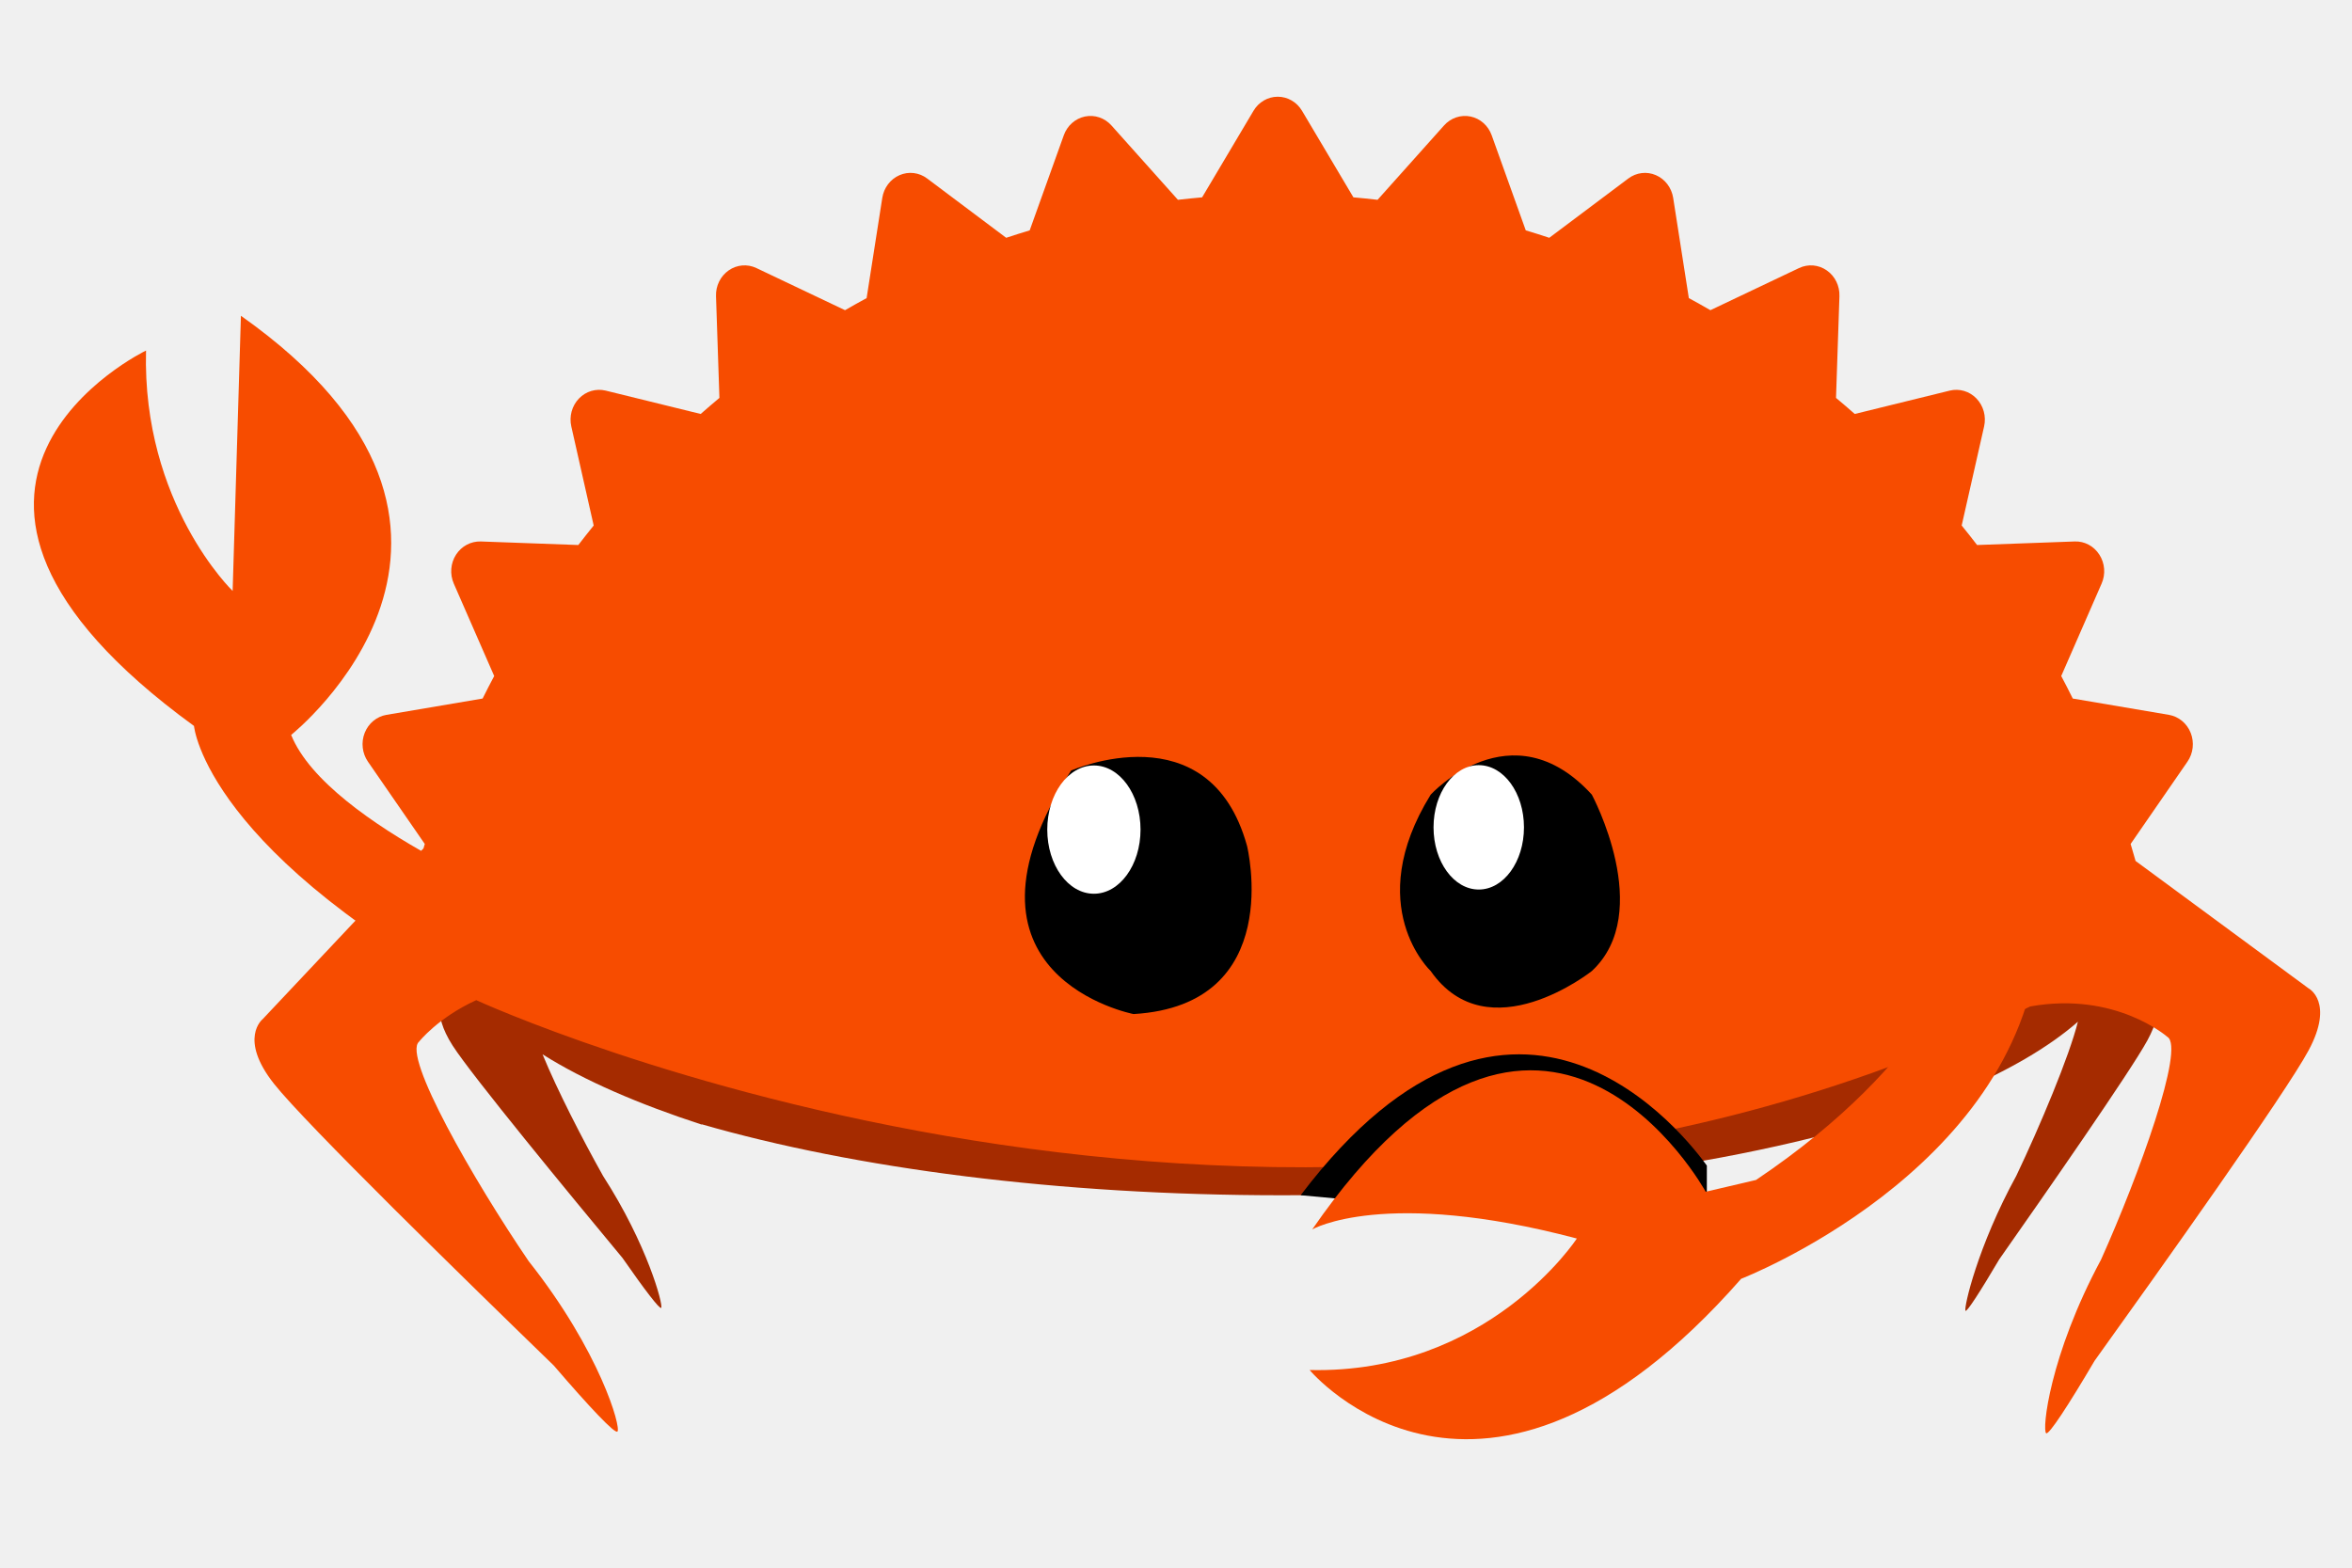
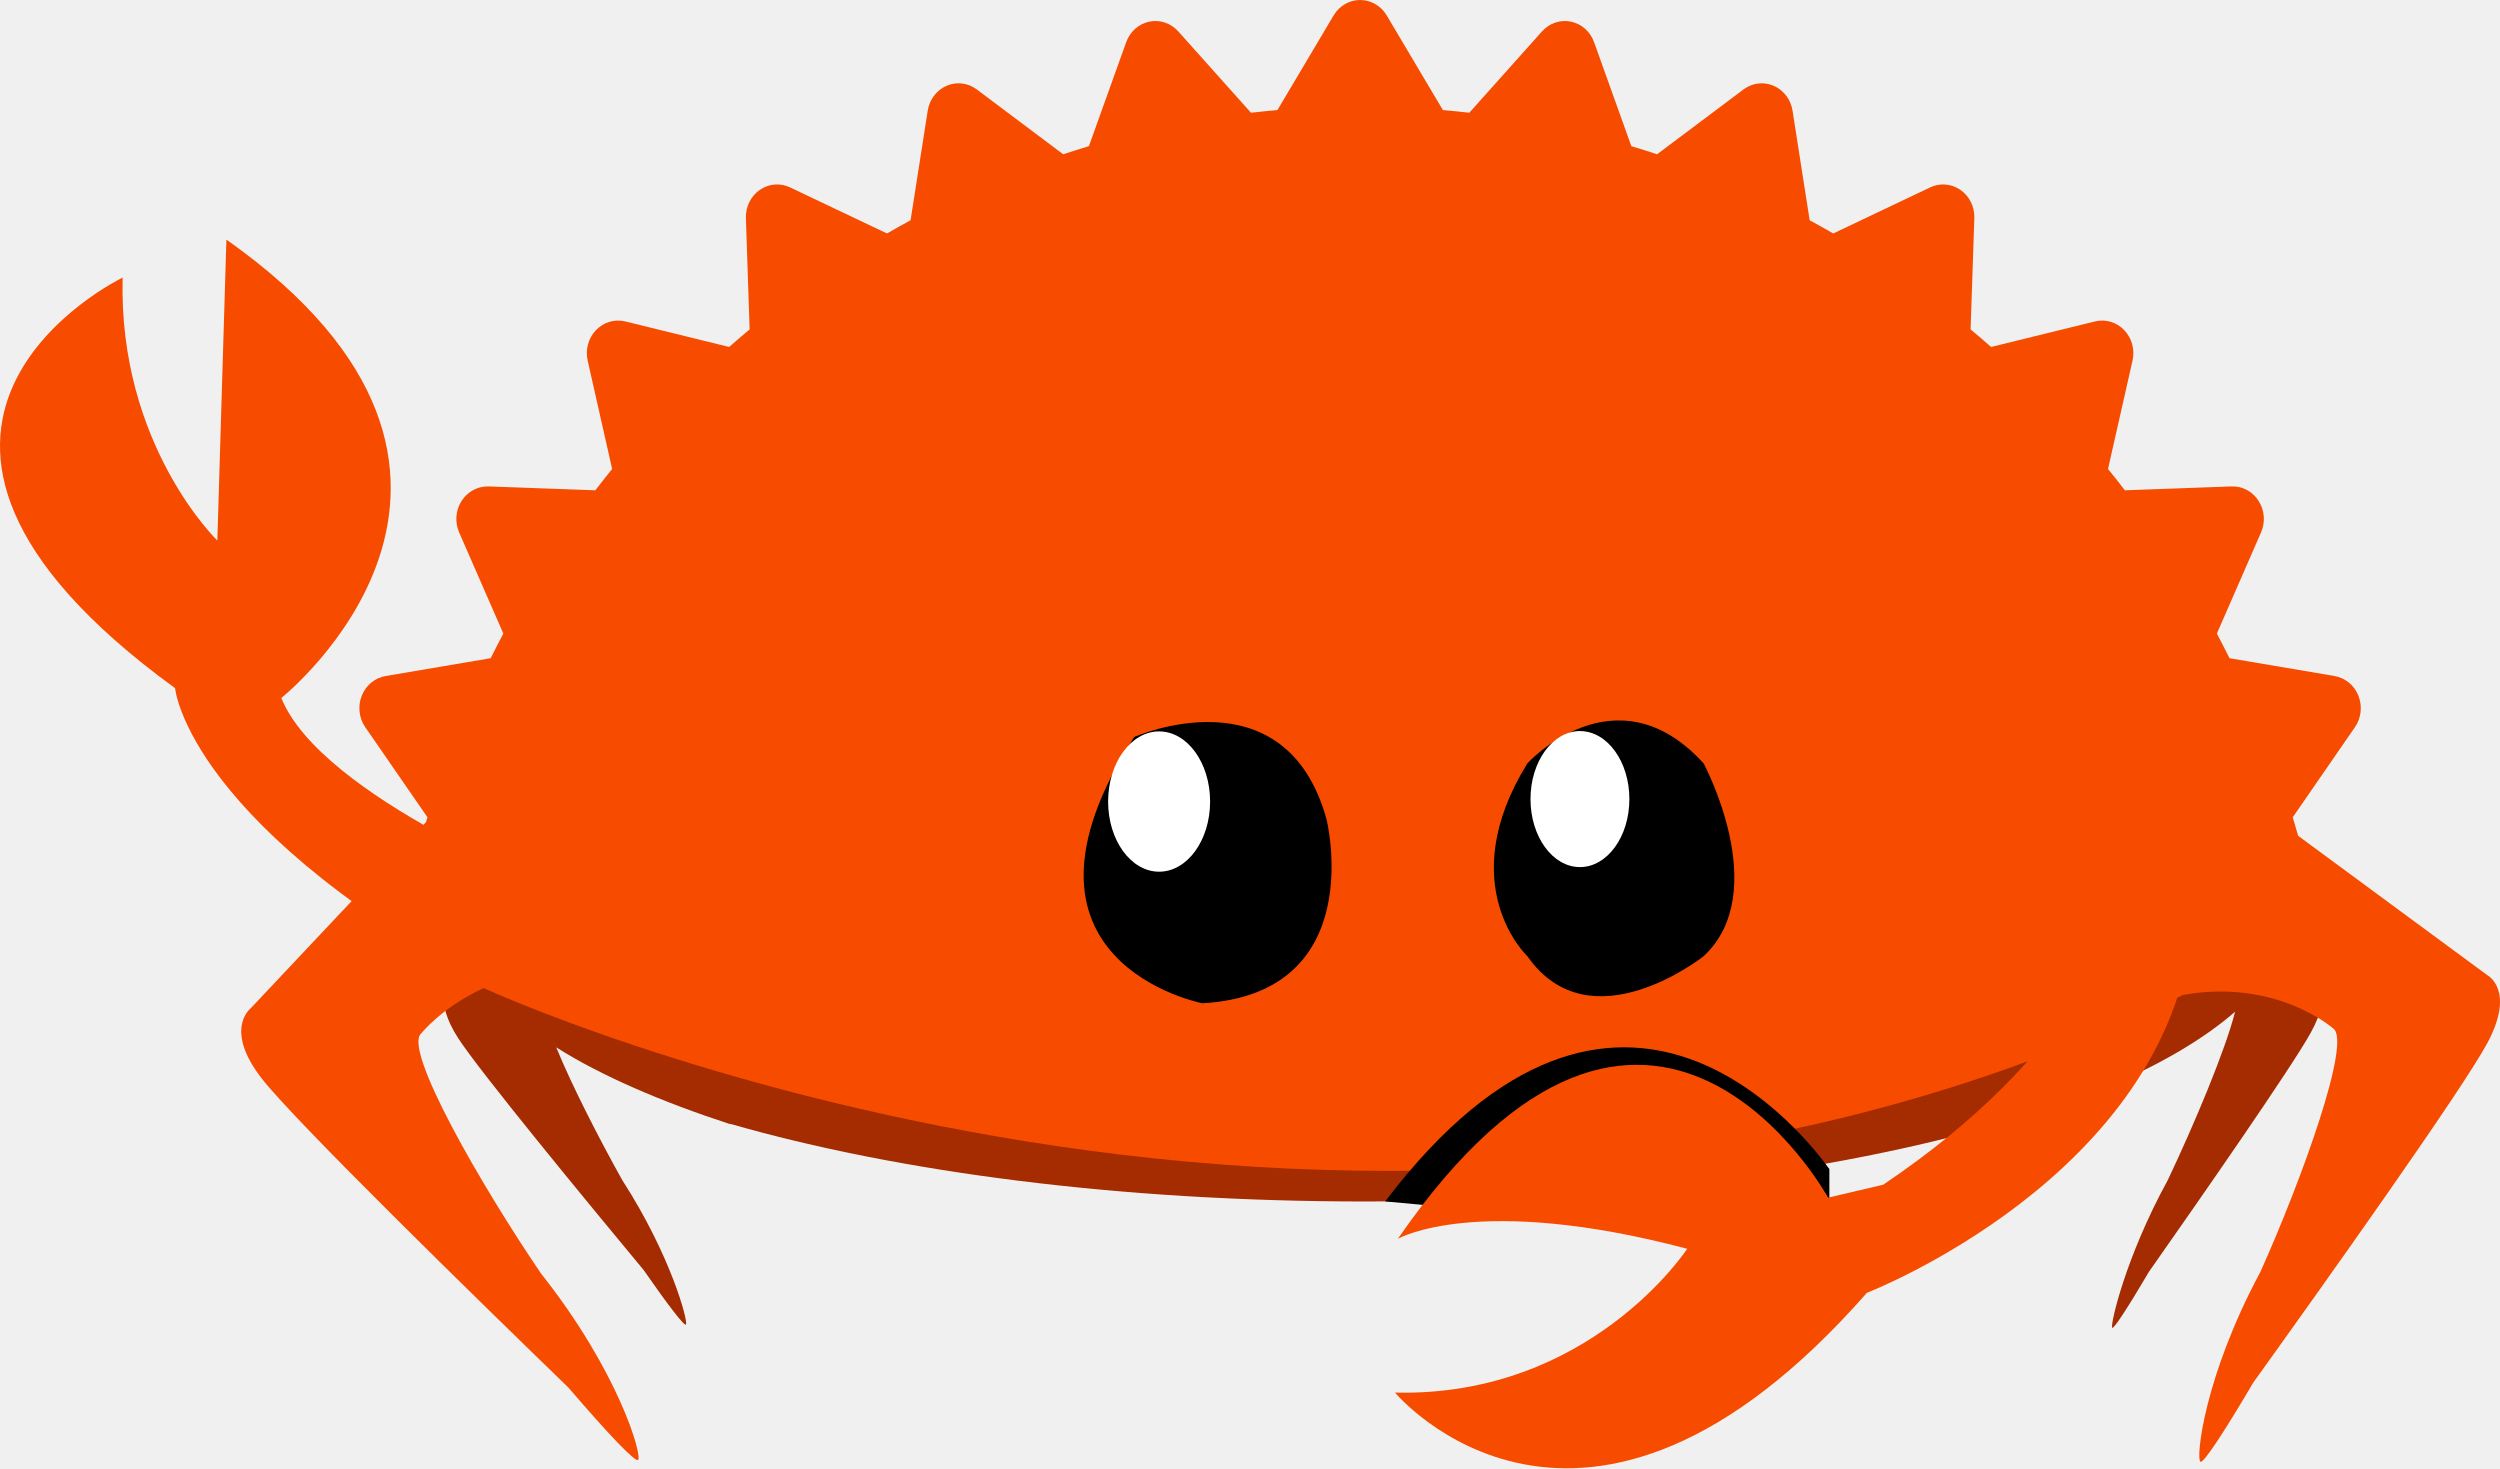
- <svg xmlns="http://www.w3.org/2000/svg" width="100%" height="100%" viewBox="0 0 1200 800" version="1.1" xml:space="preserve" style="fill-rule:evenodd;clip-rule:evenodd;stroke-linejoin:round;stroke-miterlimit:1.414;">
-   <g id="Layer-1">
-     <g transform="matrix(1,0,0,1,654.172,668.359)">
-       <path d="M0,-322.648C-114.597,-322.648 -218.172,-308.869 -296.172,-286.419L-296.172,-291.49C-374.172,-266.395 -423.853,-231.531 -423.853,-192.984C-423.853,-186.907 -422.508,-180.922 -420.15,-175.053L-428.134,-160.732C-428.134,-160.732 -434.547,-152.373 -423.199,-134.733C-413.189,-119.179 -363.035,-58.295 -336.571,-26.413C-325.204,-10.065 -317.488,0 -316.814,-0.973C-315.753,-2.516 -323.878,-33.202 -346.453,-68.215C-356.986,-87.02 -369.811,-111.934 -377.361,-130.335C-356.28,-116.993 -328.172,-104.89 -296.172,-94.474L-296.172,-94.633C-218.172,-72.18 -114.597,-58.404 0,-58.404C131.156,-58.404 248.828,-76.45 327.828,-104.895L327.828,-276.153C248.828,-304.6 131.156,-322.648 0,-322.648" style="fill:rgb(165,43,0);fill-rule:nonzero;" />
+ <svg xmlns="http://www.w3.org/2000/svg" width="1166.469" height="685.084" viewBox="0 0 1166.469 685.084" version="1.1" xml:space="preserve" style="clip-rule:evenodd;fill-rule:evenodd;stroke-linejoin:round;stroke-miterlimit:1.414" id="svg43">
+   <defs id="defs47" />
+   <g id="Layer-1" transform="translate(-17.28534,-49.358)">
+     <g transform="translate(654.172,668.359)" id="g4">
+       <path d="m 0,-322.648 c -114.597,0 -218.172,13.779 -296.172,36.229 v -5.071 c -78,25.095 -127.681,59.959 -127.681,98.506 0,6.077 1.345,12.062 3.703,17.931 l -7.984,14.321 c 0,0 -6.413,8.359 4.935,25.999 10.01,15.554 60.164,76.438 86.628,108.32 11.367,16.348 19.083,26.413 19.757,25.44 1.061,-1.543 -7.064,-32.229 -29.639,-67.242 -10.533,-18.805 -23.358,-43.719 -30.908,-62.12 21.081,13.342 49.189,25.445 81.189,35.861 v -0.159 c 78,22.453 181.575,36.229 296.172,36.229 131.156,0 248.828,-18.046 327.828,-46.491 V -276.153 C 248.828,-304.6 131.156,-322.648 0,-322.648" style="fill:#a52b00;fill-rule:nonzero" id="path2" />
    </g>
-     <g transform="matrix(1,0,0,1,1099.87,554.94)">
-       <path d="M0,-50.399L-13.433,-78.227C-13.362,-79.283 -13.309,-80.341 -13.309,-81.402C-13.309,-112.95 -46.114,-142.022 -101.306,-165.303L-101.306,2.499C-75.555,-8.365 -54.661,-20.485 -39.72,-33.538C-44.118,-15.855 -59.157,19.917 -71.148,45.073C-90.855,81.054 -97.993,112.376 -97.077,113.926C-96.493,114.904 -89.77,104.533 -79.855,87.726C-56.783,54.85 -13.063,-7.914 -4.325,-23.901C5.574,-42.024 0,-50.399 0,-50.399" style="fill:rgb(165,43,0);fill-rule:nonzero;" />
+     <g transform="translate(1099.87,554.94)" id="g8">
+       <path d="m 0,-50.399 -13.433,-27.828 c 0.071,-1.056 0.124,-2.114 0.124,-3.175 0,-31.548 -32.805,-60.62 -87.997,-83.901 V 2.499 c 25.751,-10.864 46.645,-22.984 61.586,-36.037 -4.398,17.683 -19.437,53.455 -31.428,78.611 -19.707,35.981 -26.845,67.303 -25.929,68.853 0.584,0.978 7.307,-9.393 17.222,-26.2 C -56.783,54.85 -13.063,-7.914 -4.325,-23.901 5.574,-42.024 0,-50.399 0,-50.399" style="fill:#a52b00;fill-rule:nonzero" id="path6" />
    </g>
-     <g transform="matrix(1,0,0,1,1177.87,277.21)">
-       <path d="M0,227.175L-88.296,162.132C-89.126,159.237 -89.956,156.345 -90.812,153.474L-61.81,111.458C-58.849,107.184 -58.252,101.629 -60.175,96.755C-62.1,91.905 -66.311,88.428 -71.292,87.576L-120.335,79.255C-122.233,75.376 -124.225,71.557 -126.224,67.771L-105.62,20.599C-103.501,15.793 -103.947,10.209 -106.759,5.848C-109.556,1.465 -114.31,-1.094 -119.376,-0.895L-169.146,0.914C-171.723,-2.442 -174.34,-5.766 -177.012,-9.032L-165.574,-59.592C-164.415,-64.724 -165.876,-70.1 -169.453,-73.83C-173.008,-77.546 -178.175,-79.084 -183.089,-77.88L-231.567,-65.961C-234.707,-68.736 -237.897,-71.474 -241.126,-74.157L-239.381,-126.064C-239.193,-131.318 -241.643,-136.311 -245.849,-139.227C-250.053,-142.161 -255.389,-142.603 -259.987,-140.423L-305.213,-118.921C-308.853,-121.011 -312.515,-123.081 -316.218,-125.084L-324.209,-176.232C-325.021,-181.413 -328.355,-185.816 -333.024,-187.826C-337.679,-189.848 -343.014,-189.193 -347.101,-186.116L-387.422,-155.863C-391.392,-157.181 -395.38,-158.446 -399.418,-159.655L-416.798,-208.159C-418.564,-213.104 -422.64,-216.735 -427.608,-217.756C-432.561,-218.768 -437.656,-217.053 -441.091,-213.217L-475.029,-175.246C-479.133,-175.717 -483.239,-176.147 -487.356,-176.505L-513.564,-220.659C-516.22,-225.131 -520.908,-227.852 -525.961,-227.852C-531.002,-227.852 -535.7,-225.131 -538.333,-220.659L-564.547,-176.505C-568.666,-176.147 -572.791,-175.717 -576.888,-175.246L-610.831,-213.217C-614.268,-217.053 -619.382,-218.768 -624.318,-217.756C-629.284,-216.721 -633.363,-213.104 -635.124,-208.159L-652.517,-159.655C-656.544,-158.446 -660.534,-157.173 -664.514,-155.863L-704.822,-186.116C-708.92,-189.204 -714.254,-189.857 -718.92,-187.826C-723.57,-185.816 -726.917,-181.413 -727.723,-176.232L-735.72,-125.084C-739.42,-123.081 -743.083,-121.022 -746.734,-118.921L-791.956,-140.423C-796.548,-142.612 -801.908,-142.161 -806.091,-139.227C-810.292,-136.311 -812.747,-131.318 -812.557,-126.064L-810.821,-74.157C-814.04,-71.474 -817.224,-68.736 -820.379,-65.961L-868.849,-77.88C-873.774,-79.075 -878.935,-77.546 -882.499,-73.83C-886.084,-70.1 -887.538,-64.724 -886.384,-59.592L-874.969,-9.032C-877.618,-5.753 -880.239,-2.442 -882.808,0.914L-932.579,-0.895C-937.602,-1.043 -942.396,1.465 -945.202,5.848C-948.014,10.209 -948.439,15.793 -946.348,20.599L-925.729,67.771C-927.732,71.557 -929.721,75.376 -931.635,79.255L-980.675,87.576C-985.657,88.417 -989.858,91.892 -991.795,96.755C-993.72,101.629 -993.095,107.184 -990.156,111.458L-961.146,153.474C-961.37,154.215 -961.576,154.964 -961.799,155.707L-1043.82,242.829C-1043.82,242.829 -1056.38,252.68 -1038.09,275.831C-1021.95,296.252 -939.097,377.207 -895.338,419.62C-876.855,441.152 -864.195,454.486 -862.872,453.332C-860.784,451.5 -871.743,412.326 -908.147,366.362C-936.207,325.123 -972.625,261.696 -964.086,254.385C-964.086,254.385 -954.372,242.054 -934.882,233.178C-934.169,233.749 -935.619,232.613 -934.882,233.178C-934.882,233.178 -523.568,422.914 -142.036,236.388C-98.452,228.571 -72.068,251.917 -72.068,251.917C-62.969,257.193 -86.531,322.412 -105.906,365.583C-132.259,414.606 -136.123,452.859 -133.888,454.185C-132.479,455.027 -122.89,440.438 -109.214,417.219C-75.469,370.196 -11.675,280.554 0,258.781C13.239,234.094 0,227.175 0,227.175" style="fill:rgb(247,76,0);fill-rule:nonzero;" />
+     <g transform="translate(1177.87,277.21)" id="g12">
+       <path d="m 0,227.175 -88.296,-65.043 c -0.83,-2.895 -1.66,-5.787 -2.516,-8.658 l 29.002,-42.016 c 2.961,-4.274 3.558,-9.829 1.635,-14.703 -1.925,-4.85 -6.136,-8.327 -11.117,-9.179 l -49.043,-8.321 c -1.898,-3.879 -3.89,-7.698 -5.889,-11.484 l 20.604,-47.172 c 2.119,-4.806 1.673,-10.39 -1.139,-14.751 -2.797,-4.383 -7.551,-6.942 -12.617,-6.743 l -49.77,1.809 c -2.577,-3.356 -5.194,-6.68 -7.866,-9.946 l 11.438,-50.56 c 1.159,-5.132 -0.302,-10.508 -3.879,-14.238 -3.555,-3.716 -8.722,-5.254 -13.636,-4.05 l -48.478,11.919 c -3.14,-2.775 -6.33,-5.513 -9.559,-8.196 l 1.745,-51.907 c 0.188,-5.254 -2.262,-10.247 -6.468,-13.163 -4.204,-2.934 -9.54,-3.376 -14.138,-1.196 l -45.226,21.502 c -3.64,-2.09 -7.302,-4.16 -11.005,-6.163 l -7.991,-51.148 c -0.812,-5.181 -4.146,-9.584 -8.815,-11.594 -4.655,-2.022 -9.99,-1.367 -14.077,1.71 l -40.321,30.253 c -3.97,-1.318 -7.958,-2.583 -11.996,-3.792 l -17.38,-48.504 c -1.766,-4.945 -5.842,-8.576 -10.81,-9.597 -4.953,-1.012 -10.048,0.703 -13.483,4.539 l -33.938,37.971 c -4.104,-0.471 -8.21,-0.901 -12.327,-1.259 l -26.208,-44.154 c -2.656,-4.472 -7.344,-7.193 -12.397,-7.193 -5.041,0 -9.739,2.721 -12.372,7.193 l -26.214,44.154 c -4.119,0.358 -8.244,0.788 -12.341,1.259 l -33.943,-37.971 c -3.437,-3.836 -8.551,-5.551 -13.487,-4.539 -4.966,1.035 -9.045,4.652 -10.806,9.597 l -17.393,48.504 c -4.027,1.209 -8.017,2.482 -11.997,3.792 l -40.308,-30.253 c -4.098,-3.088 -9.432,-3.741 -14.098,-1.71 -4.65,2.01 -7.997,6.413 -8.803,11.594 l -7.997,51.148 c -3.7,2.003 -7.363,4.062 -11.014,6.163 l -45.222,-21.502 c -4.592,-2.189 -9.952,-1.738 -14.135,1.196 -4.201,2.916 -6.656,7.909 -6.466,13.163 l 1.736,51.907 c -3.219,2.683 -6.403,5.421 -9.558,8.196 l -48.47,-11.919 c -4.925,-1.195 -10.086,0.334 -13.65,4.05 -3.585,3.73 -5.039,9.106 -3.885,14.238 l 11.415,50.56 c -2.649,3.279 -5.27,6.59 -7.839,9.946 l -49.771,-1.809 c -5.023,-0.148 -9.817,2.36 -12.623,6.743 -2.812,4.361 -3.237,9.945 -1.146,14.751 l 20.619,47.172 c -2.003,3.786 -3.992,7.605 -5.906,11.484 l -49.04,8.321 c -4.982,0.841 -9.183,4.316 -11.12,9.179 -1.925,4.874 -1.3,10.429 1.639,14.703 l 29.01,42.016 c -0.224,0.741 -0.43,1.49 -0.653,2.233 l -82.021,87.122 c 0,0 -12.56,9.851 5.73,33.002 16.14,20.421 98.993,101.376 142.752,143.789 18.483,21.532 31.143,34.866 32.466,33.712 2.088,-1.832 -8.871,-41.006 -45.275,-86.97 -28.06,-41.239 -64.478,-104.666 -55.939,-111.977 0,0 9.714,-12.331 29.204,-21.207 0.713,0.571 -0.737,-0.565 0,0 0,0 411.314,189.736 792.846,3.21 43.584,-7.817 69.968,15.529 69.968,15.529 9.099,5.276 -14.463,70.495 -33.838,113.666 -26.353,49.023 -30.217,87.276 -27.982,88.602 1.409,0.842 10.998,-13.747 24.674,-36.966 C -75.469,370.196 -11.675,280.554 0,258.781 13.239,234.094 0,227.175 0,227.175" style="fill:#f74c00;fill-rule:nonzero" id="path10" />
    </g>
-     <g transform="matrix(1,0,0,1,795.856,464.937)">
-       <path d="M0,159.631C1.575,158.289 2.4,157.492 2.4,157.492L-132.25,144.985C-22.348,0 65.618,116.967 74.988,129.879L74.988,159.631L0,159.631Z" style="fill-rule:nonzero;" />
+     <g transform="translate(795.856,464.937)" id="g16">
+       <path d="m 0,159.631 c 1.575,-1.342 2.4,-2.139 2.4,-2.139 L -132.25,144.985 C -22.348,0 65.618,116.967 74.988,129.879 v 29.752 z" style="fill-rule:nonzero" id="path14" />
    </g>
-     <g transform="matrix(1,0,0,1,278.418,211.791)">
-       <path d="M0,253.04C0,253.04 -111.096,209.79 -129.876,163.242C-129.876,163.242 0.515,59.525 -155.497,-50.644L-159.726,89.773C-159.726,89.773 -205.952,45.179 -203.912,-32.91C-203.912,-32.91 -347.685,36.268 -179.436,158.667C-179.436,158.667 -173.76,224.365 -22.459,303.684L0,253.04Z" style="fill:rgb(247,76,0);fill-rule:nonzero;" />
+     <g transform="translate(278.418,211.791)" id="g20">
+       <path d="m 0,253.04 c 0,0 -111.096,-43.25 -129.876,-89.798 0,0 130.391,-103.717 -25.621,-213.886 l -4.229,140.417 c 0,0 -46.226,-44.594 -44.186,-122.683 0,0 -143.773,69.178 24.476,191.577 0,0 5.676,65.698 156.977,145.017 z" style="fill:#f74c00;fill-rule:nonzero" id="path18" />
    </g>
-     <g transform="matrix(1,0,0,1,729.948,492.523)">
-       <path d="M0,-87.016C0,-87.016 41.104,-132.025 82.21,-87.016C82.21,-87.016 114.507,-27.003 82.21,3C82.21,3 29.36,45.009 0,3C0,3 -35.232,-30.006 0,-87.016" style="fill-rule:nonzero;" />
+     <g transform="translate(729.948,492.523)" id="g24">
+       <path d="m 0,-87.016 c 0,0 41.104,-45.009 82.21,0 0,0 32.297,60.013 0,90.016 0,0 -52.85,42.009 -82.21,0 0,0 -35.232,-33.006 0,-90.016" style="fill-rule:nonzero" id="path22" />
    </g>
-     <g transform="matrix(1,0,0,1,777.536,422.196)">
-       <path d="M0,0.008C0,17.531 -10.329,31.738 -23.07,31.738C-35.809,31.738 -46.139,17.531 -46.139,0.008C-46.139,-17.521 -35.809,-31.73 -23.07,-31.73C-10.329,-31.73 0,-17.521 0,0.008" style="fill:white;fill-rule:nonzero;" />
+     <g transform="translate(777.536,422.196)" id="g28">
+       <path d="m 0,0.008 c 0,17.523 -10.329,31.73 -23.07,31.73 -12.739,0 -23.069,-14.207 -23.069,-31.73 0,-17.529 10.33,-31.738 23.069,-31.738 12.741,0 23.07,14.209 23.07,31.738" style="fill:#ffffff;fill-rule:nonzero" id="path26" />
    </g>
-     <g transform="matrix(1,0,0,1,546.49,486.263)">
-       <path d="M0,-93.046C0,-93.046 70.508,-124.265 89.753,-54.583C89.753,-54.583 109.912,26.635 31.851,31.219C31.851,31.219 -67.69,12.047 0,-93.046" style="fill-rule:nonzero;" />
+     <g transform="translate(546.49,486.263)" id="g32">
+       <path d="m 0,-93.046 c 0,0 70.508,-31.219 89.753,38.463 0,0 20.159,81.218 -57.902,85.802 0,0 -99.541,-19.172 -31.851,-124.265" style="fill-rule:nonzero" id="path30" />
    </g>
-     <g transform="matrix(1,0,0,1,581.903,423.351)">
-       <path d="M0,0.002C0,18.074 -10.653,32.731 -23.794,32.731C-36.931,32.731 -47.586,18.074 -47.586,0.002C-47.586,-18.076 -36.931,-32.729 -23.794,-32.729C-10.653,-32.729 0,-18.076 0,0.002" style="fill:white;fill-rule:nonzero;" />
+     <g transform="translate(581.903,423.351)" id="g36">
+       <path d="m 0,0.002 c 0,18.072 -10.653,32.729 -23.794,32.729 -13.137,0 -23.792,-14.657 -23.792,-32.729 0,-18.078 10.655,-32.731 23.792,-32.731 C -10.653,-32.729 0,-18.076 0,0.002" style="fill:#ffffff;fill-rule:nonzero" id="path34" />
    </g>
-     <g transform="matrix(1,0,0,1,1002.23,778.679)">
-       <path d="M0,-296.808C0,-296.808 -14.723,-238.165 -106.292,-176.541L-131.97,-170.523C-131.97,-170.523 -215.036,-322.004 -332.719,-151.302C-332.719,-151.302 -296.042,-172.656 -197.719,-146.652C-197.719,-146.652 -242.949,-77.426 -334.061,-79.553C-334.061,-79.553 -246.748,25.196 -113.881,-126.107C-113.881,-126.107 26.574,-180.422 37.964,-296.808L0,-296.808Z" style="fill:rgb(247,76,0);fill-rule:nonzero;" />
+     <g transform="translate(1002.23,778.679)" id="g40">
+       <path d="m 0,-296.808 c 0,0 -14.723,58.643 -106.292,120.267 l -25.678,6.018 c 0,0 -83.066,-151.481 -200.749,19.221 0,0 36.677,-21.354 135,4.65 0,0 -45.23,69.226 -136.342,67.099 0,0 87.313,104.749 220.18,-46.554 0,0 140.455,-54.315 151.845,-170.701 z" style="fill:#f74c00;fill-rule:nonzero" id="path38" />
    </g>
  </g>
</svg>
